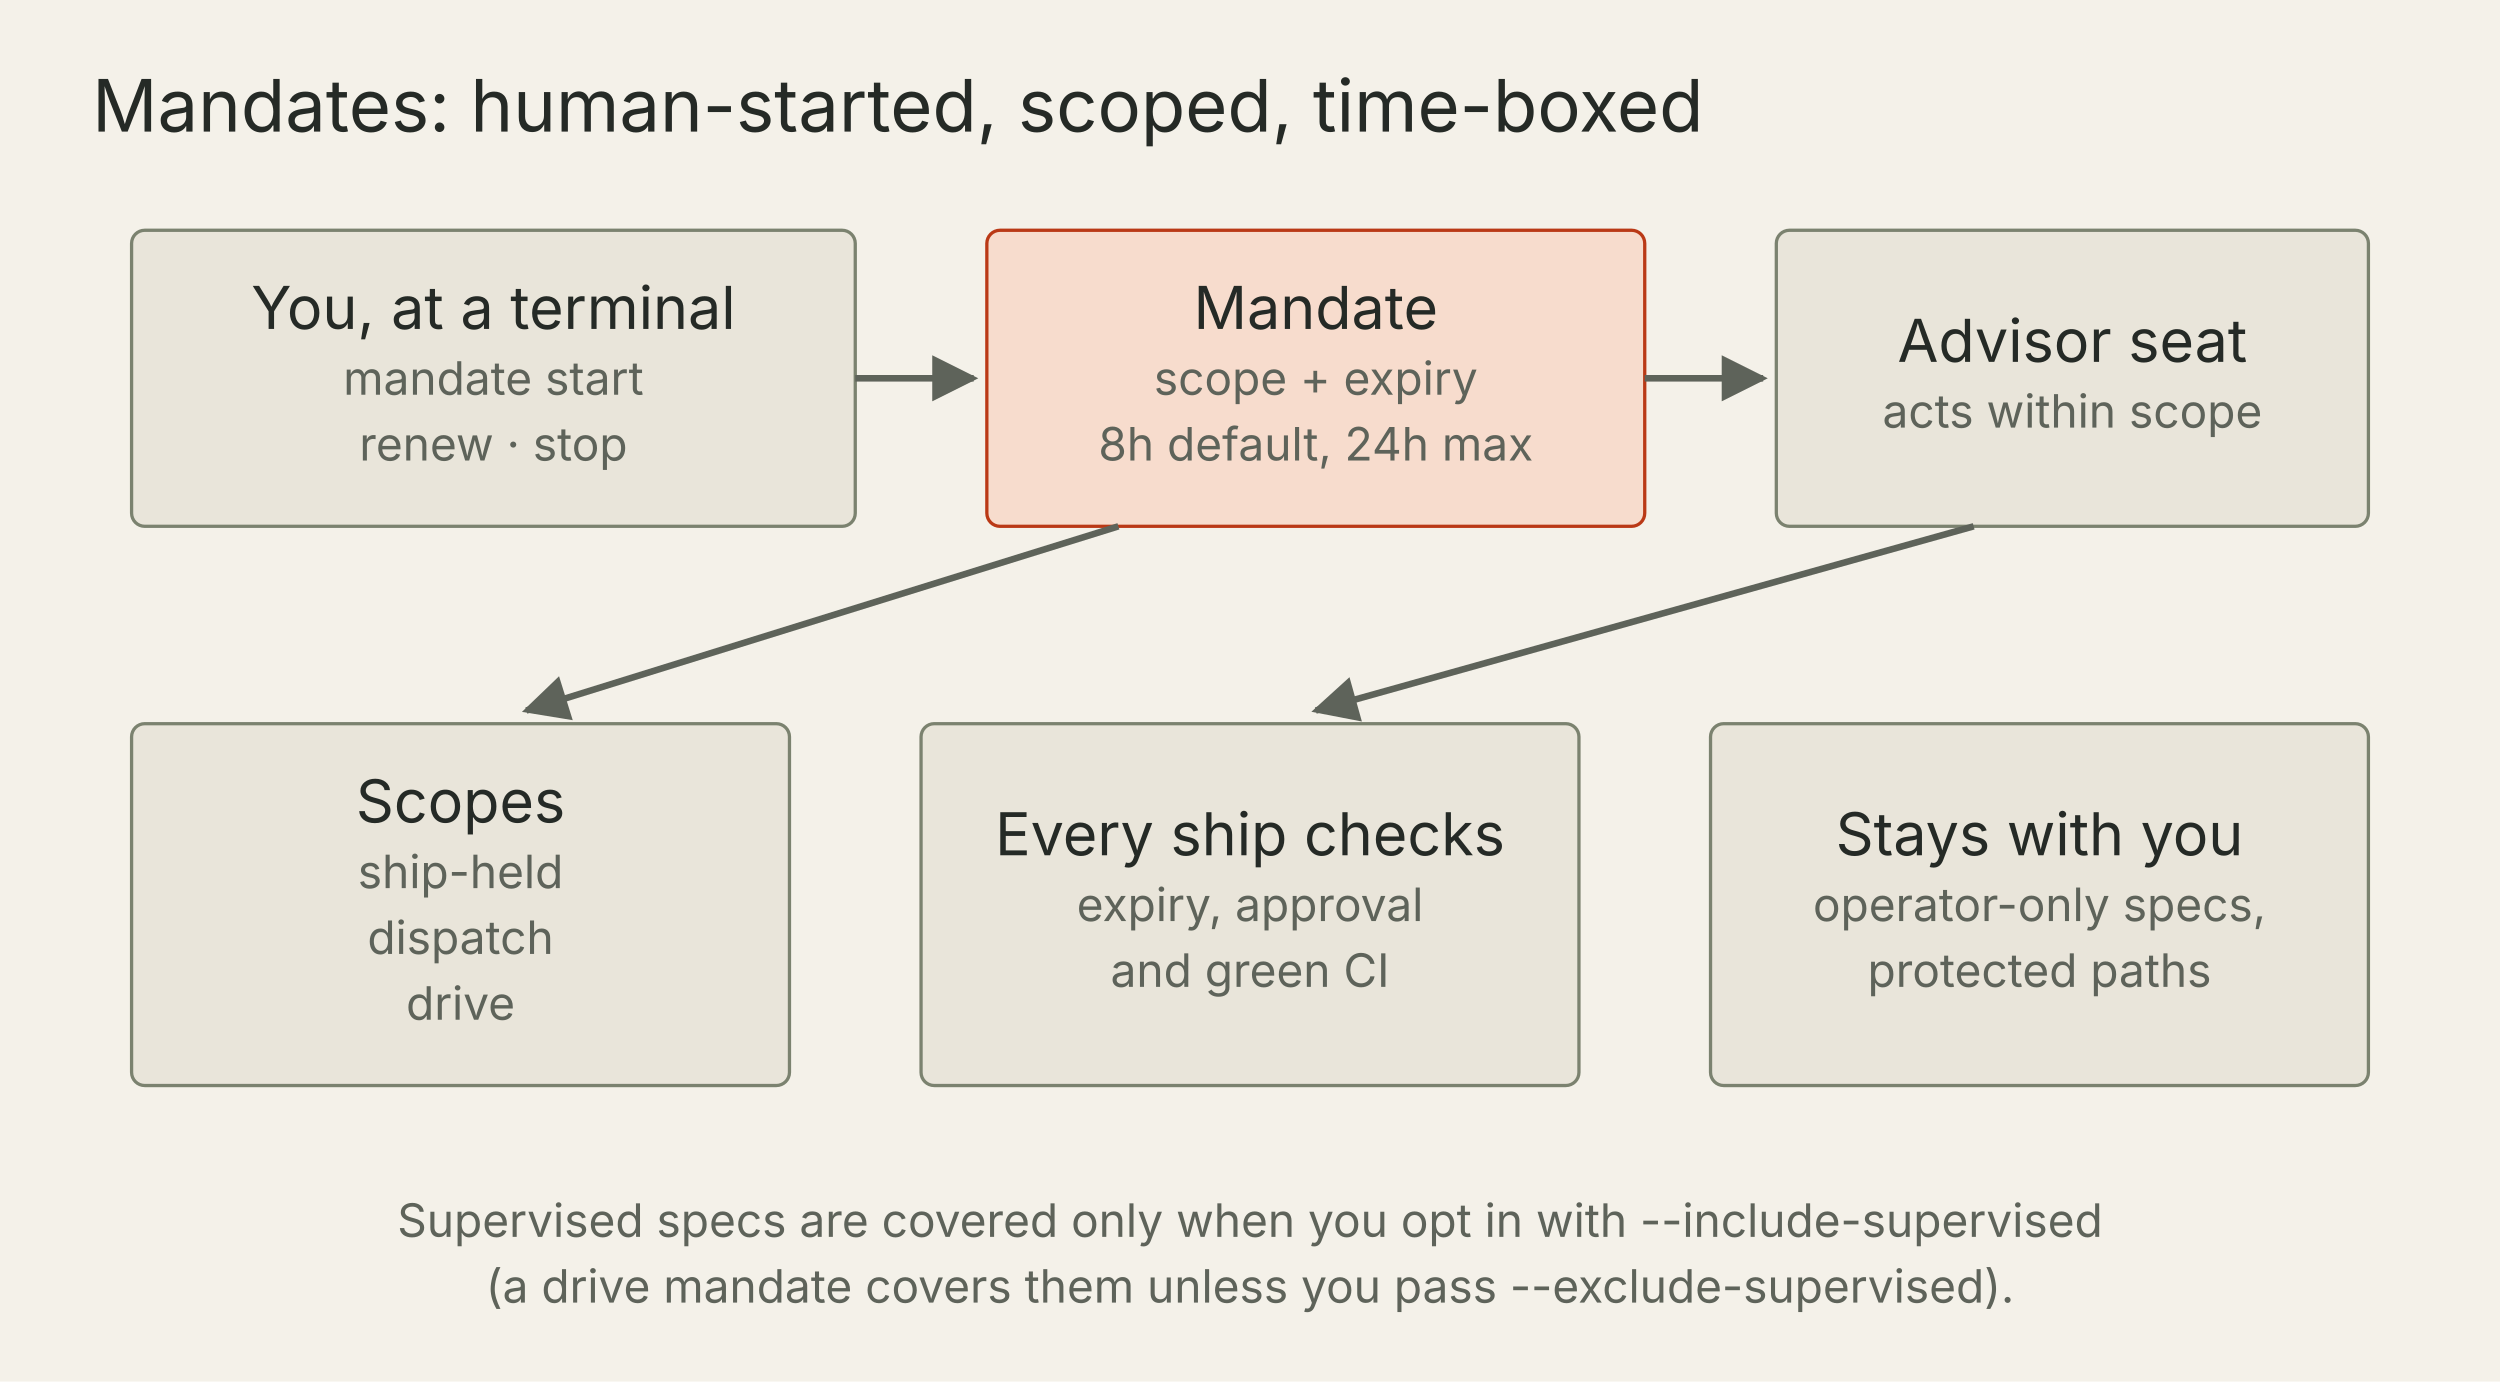
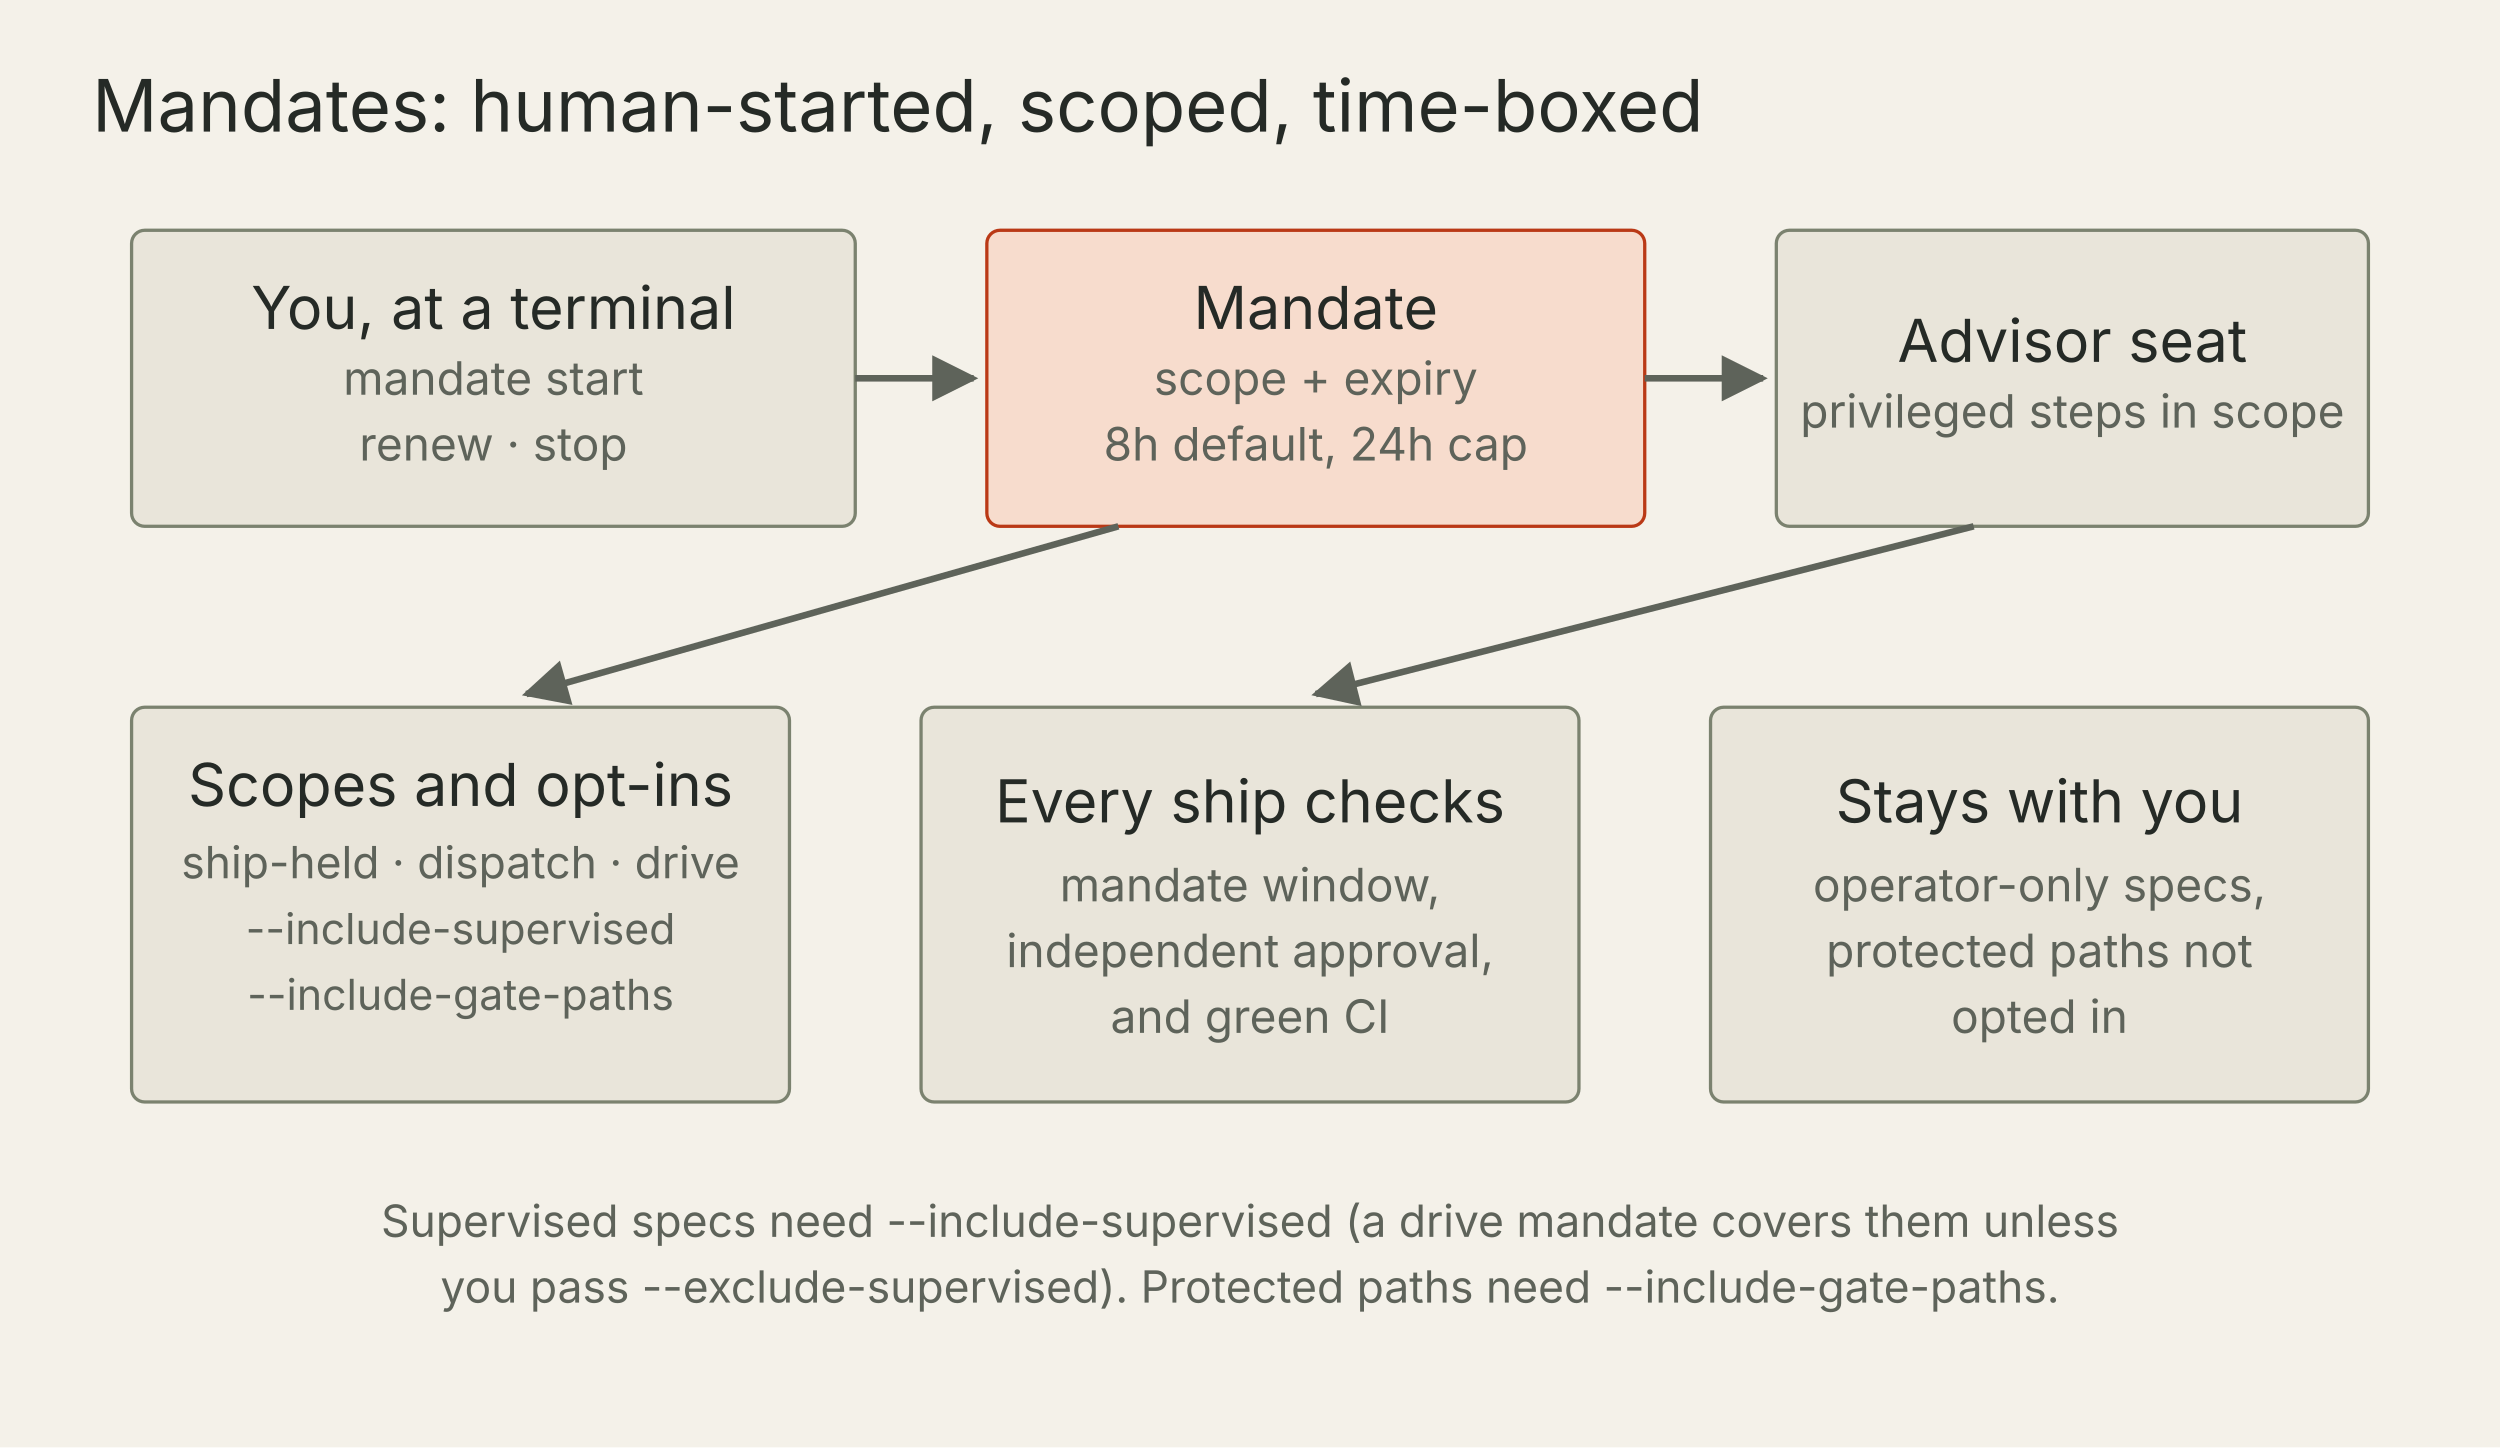
- <svg xmlns="http://www.w3.org/2000/svg" viewBox="0 0 760 420" role="img" aria-labelledby="title desc">
+ <svg xmlns="http://www.w3.org/2000/svg" viewBox="0 0 760 440" role="img" aria-labelledby="title desc">
  <style>.bg{fill:#f4f1e9}.panel{fill:#e9e5da;stroke:#7b826f}.hl{fill:#f7dccd;stroke:#ba3916}.ink{fill:#252a26}.muted{fill:#5e635a}.accent{fill:#ba3916}.edge{stroke:#5e635a;stroke-width:2;fill:none}.bad{stroke:#ba3916;stroke-width:2;fill:none;stroke-dasharray:6 5}.zone{fill:none;stroke:#7b826f;stroke-width:1.5;stroke-dasharray:4 4}text{font-family:Inter,"Helvetica Neue",Arial,sans-serif}@media (prefers-color-scheme: dark){.bg{fill:#172116}.panel{fill:#263422;stroke:#75806b}.hl{fill:#4a2a1c;stroke:#ffb485}.ink{fill:#f4f1e9}.muted{fill:#cbd0c4}.accent{fill:#ffb485}.edge{stroke:#cbd0c4}.bad{stroke:#ffb485}.zone{stroke:#75806b}}</style>
  <defs>
    <marker id="arrow" viewBox="0 0 10 10" refX="9" refY="5" markerWidth="7" markerHeight="7" orient="auto-start-reverse">
      <path d="M0 0L10 5L0 10z" class="muted" />
    </marker>
    <marker id="xarrow" viewBox="0 0 10 10" refX="9" refY="5" markerWidth="7" markerHeight="7" orient="auto-start-reverse">
      <path d="M0 0L10 5L0 10z" class="accent" />
    </marker>
  </defs>
-   <rect class="bg" width="760" height="420" />
+   <rect class="bg" width="760" height="440" />
  <text class="ink" x="28" y="40" font-size="22" text-anchor="start">Mandates: human-started, scoped, time-boxed</text>
  <rect class="panel" x="40" y="70" width="220" height="90" rx="4" />
  <text class="ink" x="150.0" y="100.0" font-size="18" text-anchor="middle">You, at a terminal</text>
  <text class="muted" x="150.0" y="120.0" font-size="14" text-anchor="middle">mandate start</text>
  <text class="muted" x="150.0" y="140.0" font-size="14" text-anchor="middle">renew · stop</text>
  <rect class="hl" x="300" y="70" width="200" height="90" rx="4" />
  <text class="ink" x="400.0" y="100.0" font-size="18" text-anchor="middle">Mandate</text>
  <text class="muted" x="400.0" y="120.0" font-size="14" text-anchor="middle">scope + expiry</text>
-   <text class="muted" x="400.0" y="140.0" font-size="14" text-anchor="middle">8h default, 24h max</text>
+   <text class="muted" x="400.0" y="140.0" font-size="14" text-anchor="middle">8h default, 24h cap</text>
  <rect class="panel" x="540" y="70" width="180" height="90" rx="4" />
  <text class="ink" x="630.0" y="110.0" font-size="18" text-anchor="middle">Advisor seat</text>
-   <text class="muted" x="630.0" y="130.0" font-size="14" text-anchor="middle">acts within scope</text>
+   <text class="muted" x="630.0" y="130.0" font-size="14" text-anchor="middle">privileged steps in scope</text>
  <path class="edge" d="M260 115L296 115" marker-end="url(#arrow)" />
  <path class="edge" d="M500 115L536 115" marker-end="url(#arrow)" />
-   <rect class="panel" x="40" y="220" width="200" height="110" rx="4" />
-   <text class="ink" x="140.0" y="250.0" font-size="18" text-anchor="middle">Scopes</text>
-   <text class="muted" x="140.0" y="270.0" font-size="14" text-anchor="middle">ship-held</text>
-   <text class="muted" x="140.0" y="290.0" font-size="14" text-anchor="middle">dispatch</text>
-   <text class="muted" x="140.0" y="310.0" font-size="14" text-anchor="middle">drive</text>
-   <rect class="panel" x="280" y="220" width="200" height="110" rx="4" />
-   <text class="ink" x="380.0" y="260.0" font-size="18" text-anchor="middle">Every ship checks</text>
-   <text class="muted" x="380.0" y="280.0" font-size="14" text-anchor="middle">expiry, approval</text>
-   <text class="muted" x="380.0" y="300.0" font-size="14" text-anchor="middle">and green CI</text>
-   <rect class="panel" x="520" y="220" width="200" height="110" rx="4" />
-   <text class="ink" x="620.0" y="260.0" font-size="18" text-anchor="middle">Stays with you</text>
-   <text class="muted" x="620.0" y="280.0" font-size="14" text-anchor="middle">operator-only specs,</text>
-   <text class="muted" x="620.0" y="300.0" font-size="14" text-anchor="middle">protected paths</text>
-   <path class="edge" d="M340 160L160 216" marker-end="url(#arrow)" />
-   <path class="edge" d="M600 160L400 216" marker-end="url(#arrow)" />
-   <text class="muted" x="380" y="376" font-size="14" text-anchor="middle">Supervised specs are covered only when you opt in with --include-supervised</text>
-   <text class="muted" x="380" y="396" font-size="14" text-anchor="middle">(a drive mandate covers them unless you pass --exclude-supervised).</text>
+   <rect class="panel" x="40" y="215" width="200" height="120" rx="4" />
+   <text class="ink" x="140.0" y="245.0" font-size="18" text-anchor="middle">Scopes and opt-ins</text>
+   <text class="muted" x="140.0" y="267.0" font-size="13.5" text-anchor="middle">ship-held · dispatch · drive</text>
+   <text class="muted" x="140.0" y="287.0" font-size="13" text-anchor="middle">--include-supervised</text>
+   <text class="muted" x="140.0" y="307.0" font-size="13" text-anchor="middle">--include-gate-paths</text>
+   <rect class="panel" x="280" y="215" width="200" height="120" rx="4" />
+   <text class="ink" x="380.0" y="250.0" font-size="18" text-anchor="middle">Every ship checks</text>
+   <text class="muted" x="380.0" y="274.0" font-size="14" text-anchor="middle">mandate window,</text>
+   <text class="muted" x="380.0" y="294.0" font-size="14" text-anchor="middle">independent approval,</text>
+   <text class="muted" x="380.0" y="314.0" font-size="14" text-anchor="middle">and green CI</text>
+   <rect class="panel" x="520" y="215" width="200" height="120" rx="4" />
+   <text class="ink" x="620.0" y="250.0" font-size="18" text-anchor="middle">Stays with you</text>
+   <text class="muted" x="620.0" y="274.0" font-size="14" text-anchor="middle">operator-only specs,</text>
+   <text class="muted" x="620.0" y="294.0" font-size="14" text-anchor="middle">protected paths not</text>
+   <text class="muted" x="620.0" y="314.0" font-size="14" text-anchor="middle">opted in</text>
+   <path class="edge" d="M340 160L160 211" marker-end="url(#arrow)" />
+   <path class="edge" d="M600 160L400 211" marker-end="url(#arrow)" />
+   <text class="muted" x="380" y="376" font-size="13.5" text-anchor="middle">Supervised specs need --include-supervised (a drive mandate covers them unless</text>
+   <text class="muted" x="380" y="396" font-size="13.5" text-anchor="middle">you pass --exclude-supervised). Protected paths need --include-gate-paths.</text>
</svg>
